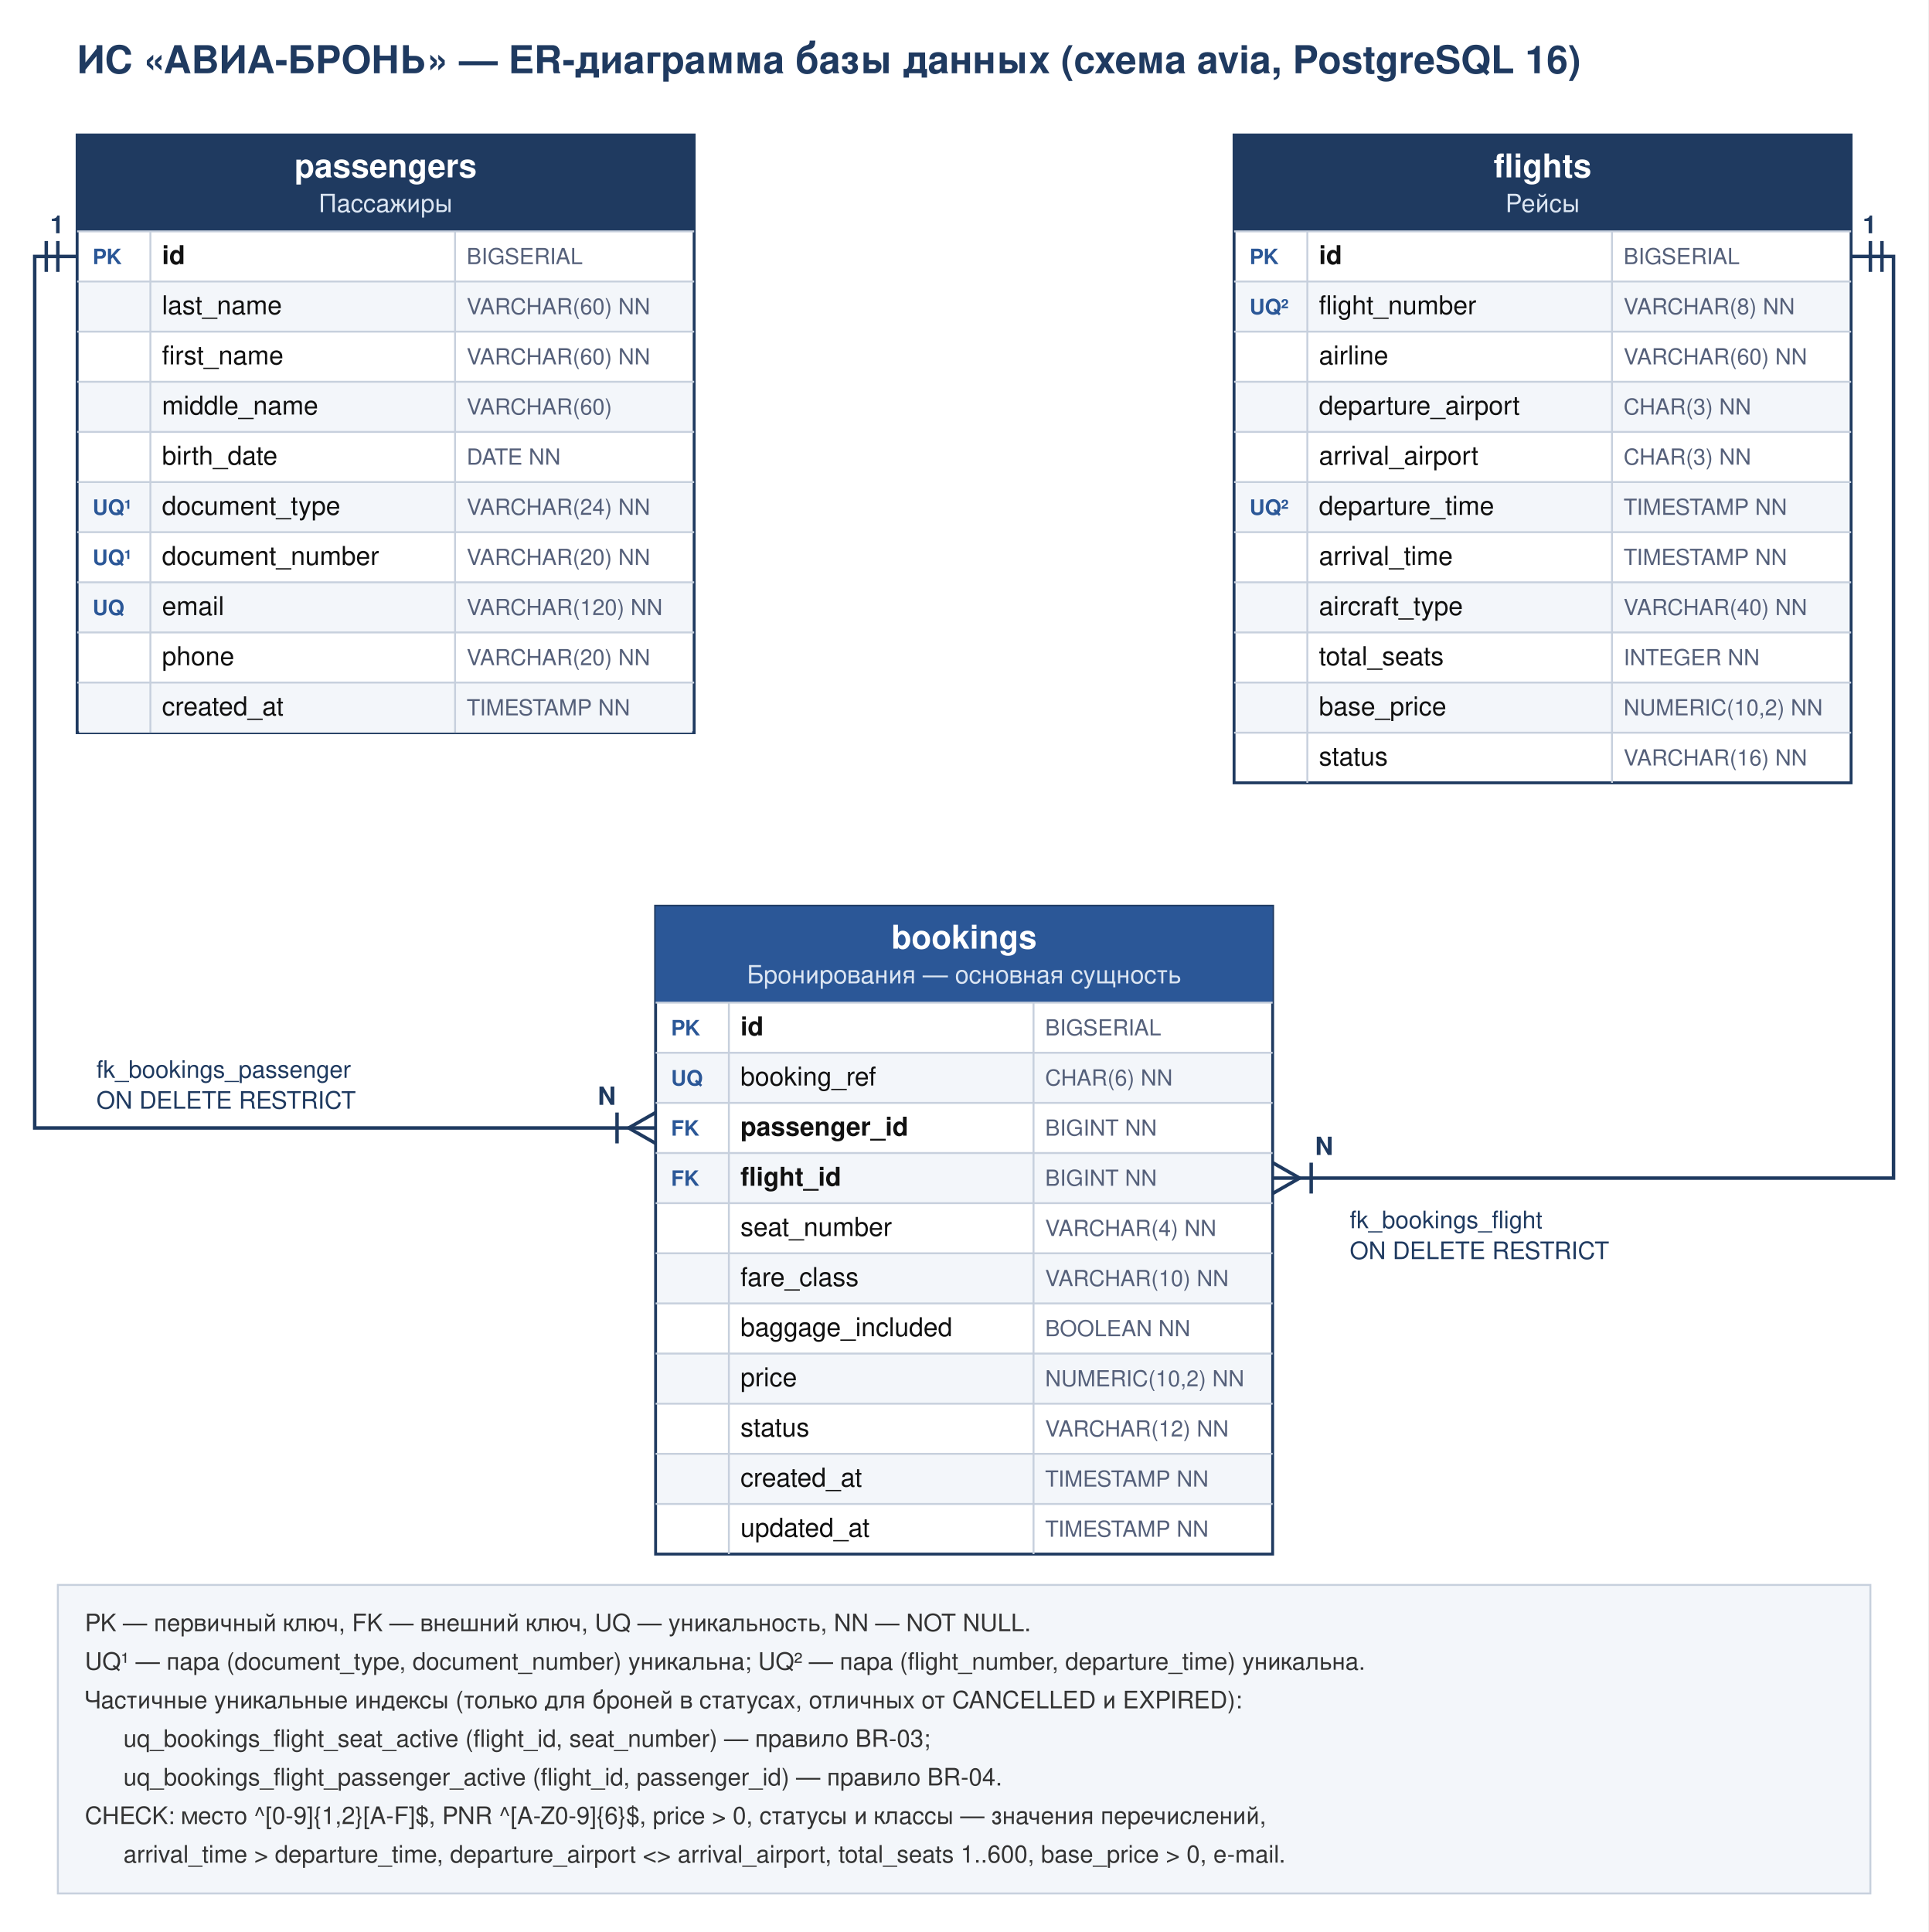
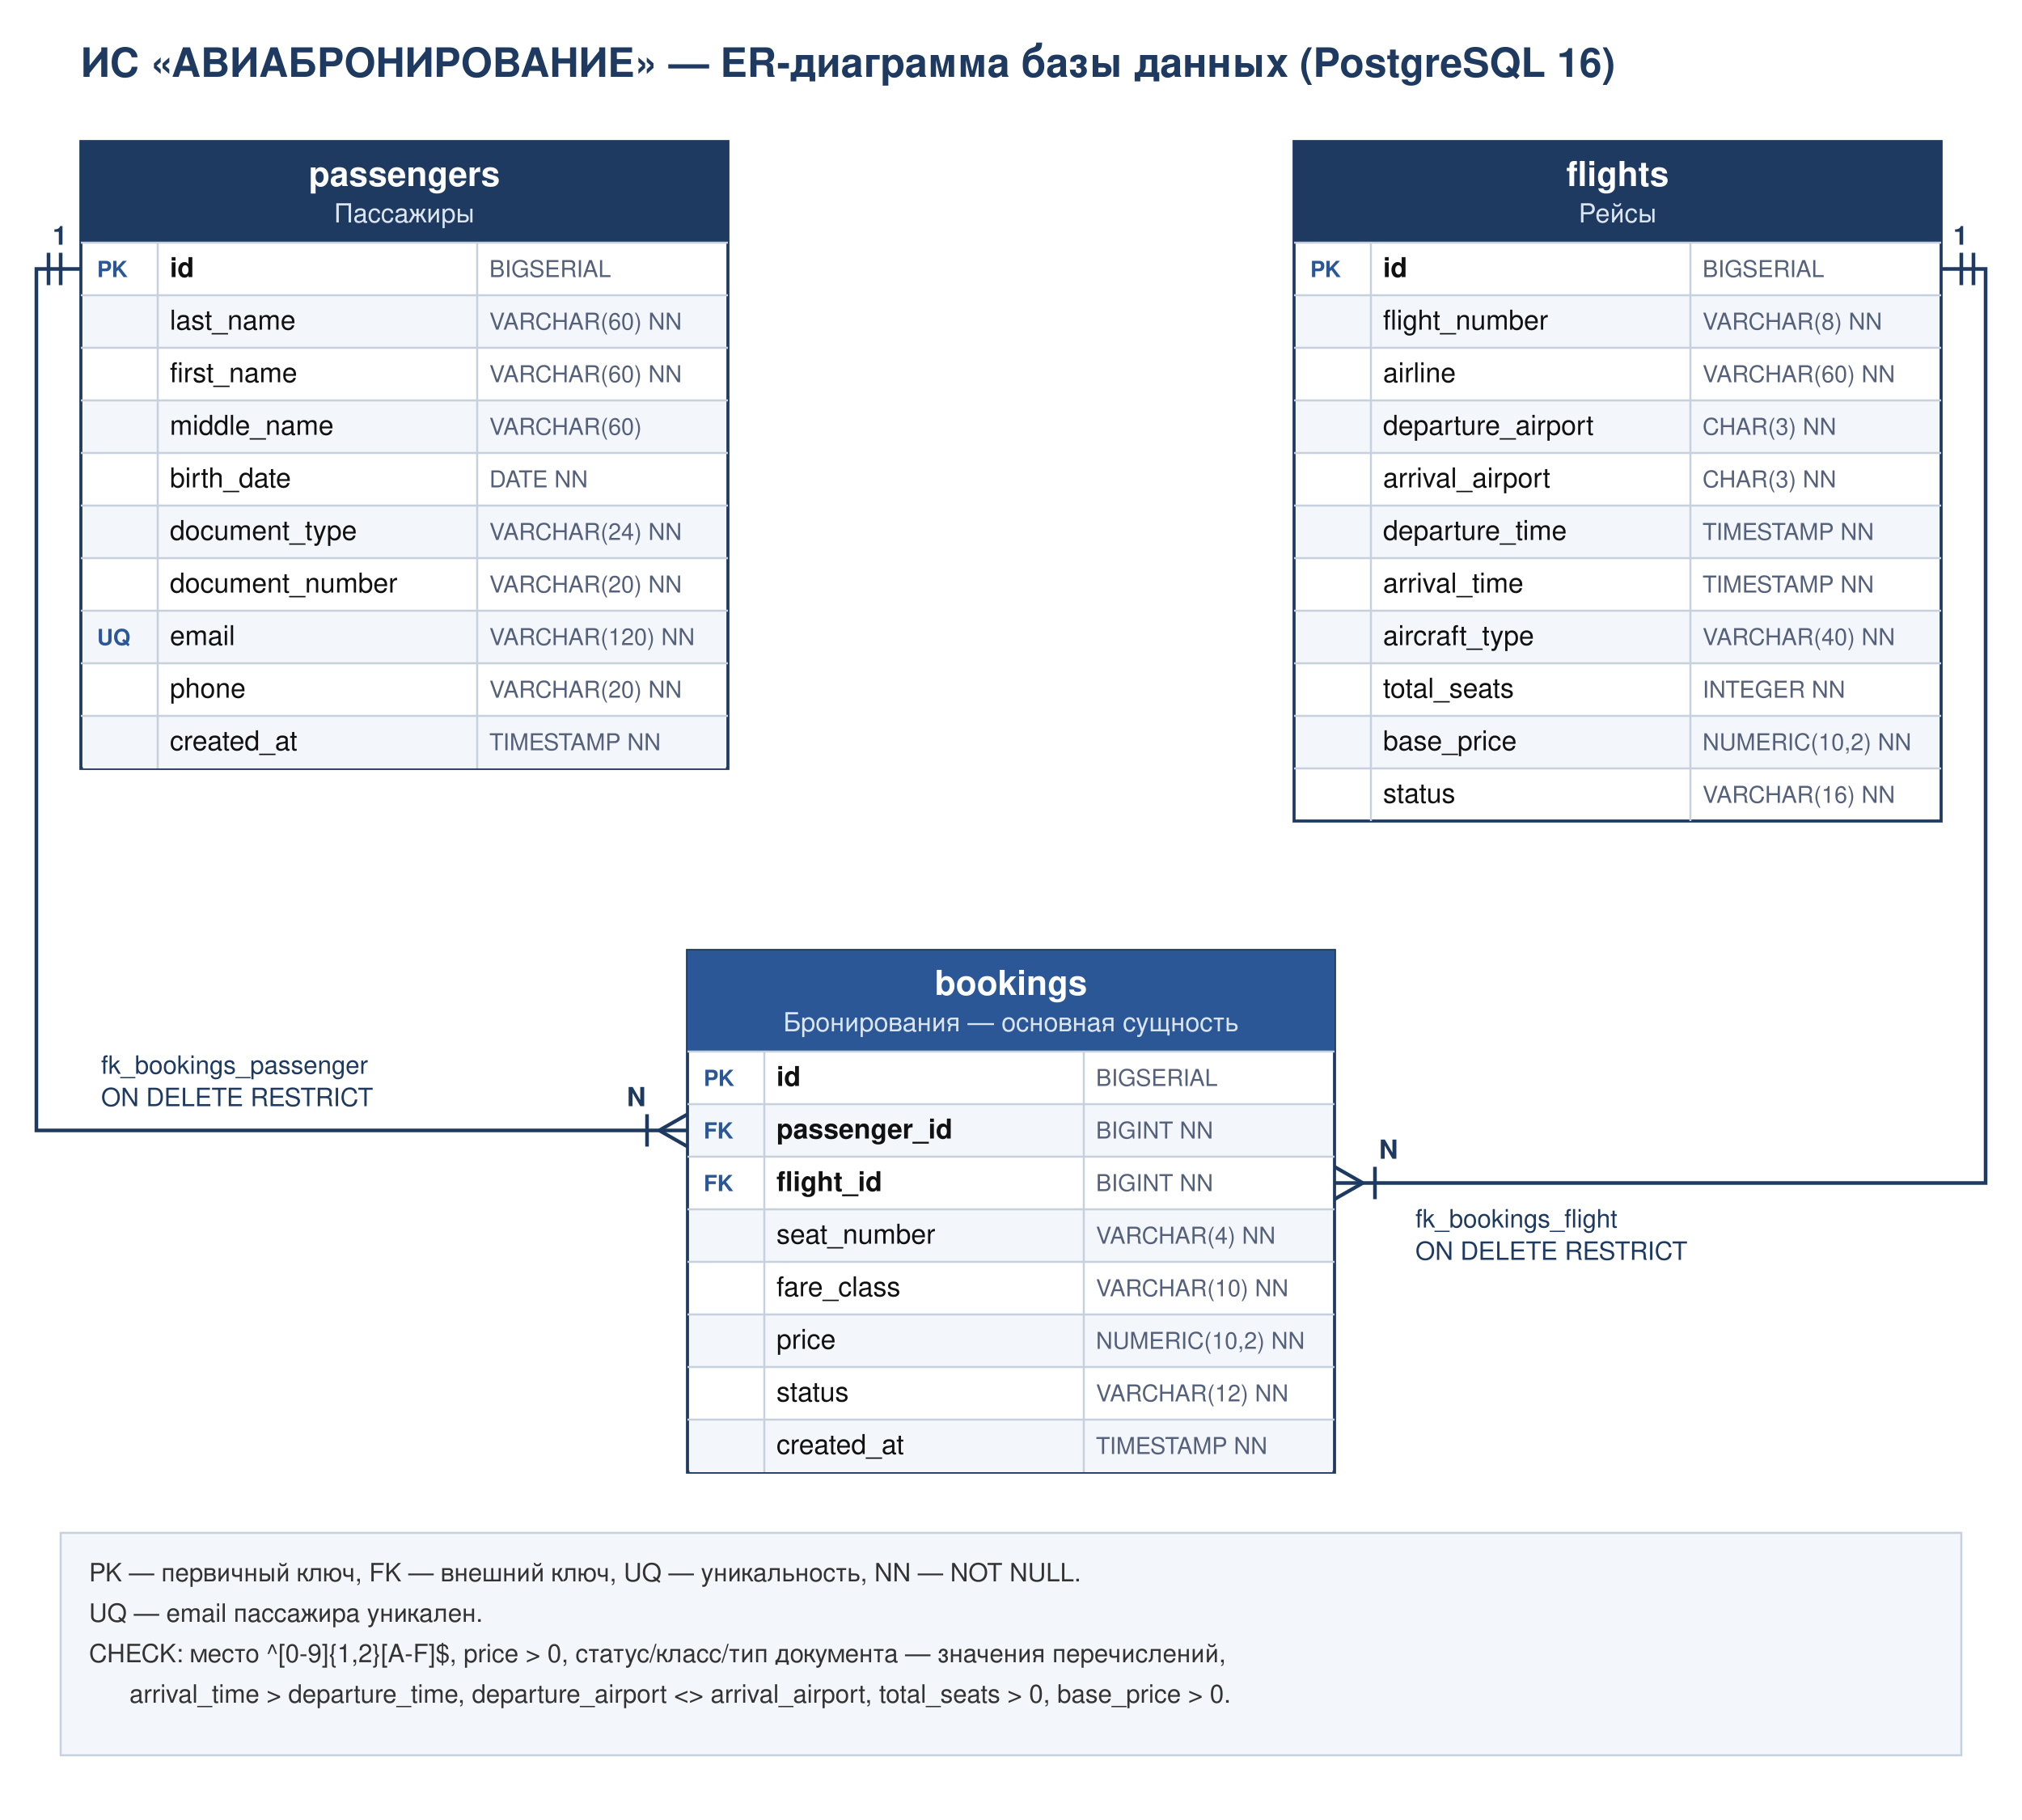
- <svg xmlns="http://www.w3.org/2000/svg" width="1000" height="1002" viewBox="0 0 1000 1002" font-family="Helvetica, Arial, sans-serif">
+ <svg xmlns="http://www.w3.org/2000/svg" width="1000" height="900" viewBox="0 0 1000 900" font-family="Helvetica, Arial, sans-serif">
  <style>
 .h{font-size:17px;font-weight:bold;fill:#fff;text-anchor:middle}
 .hs{font-size:13px;fill:#dbe5f2;text-anchor:middle}
 .k{font-size:11px;font-weight:bold;fill:#2b5797}
 .n{font-size:13.5px;fill:#111}
 .b{font-weight:bold}
 .t{font-size:11.5px;fill:#55607a}
 .grid{stroke:#c7d0dd;stroke-width:1}
 .rel{fill:none;stroke:#1f3a60;stroke-width:1.8}
 .lbl{font-size:12.5px;fill:#1f3a60}
 .card{font-size:13px;font-weight:bold;fill:#1f3a60}
 .title{font-size:20px;font-weight:bold;fill:#1f3a60}
 .note{font-size:12.5px;fill:#333}
</style>
  <rect width="100%" height="100%" fill="#ffffff" />
-   <text x="40" y="38" class="title">ИС «АВИА-БРОНЬ» — ER-диаграмма базы данных (схема avia, PostgreSQL 16)</text>
+   <text x="40" y="38" class="title">ИС «АВИАБРОНИРОВАНИЕ» — ER-диаграмма базы данных (PostgreSQL 16)</text>
  <g>
    <rect x="40" y="70" width="320" height="310" fill="#fff" stroke="#1f3a60" stroke-width="1.5" />
    <rect x="40" y="70" width="320" height="50" fill="#1f3a60" />
    <text x="200.0" y="92" class="h">passengers</text>
    <text x="200.0" y="110" class="hs">Пассажиры</text>
    <line x1="40" y1="120" x2="360" y2="120" class="grid" />
    <text x="48" y="137" class="k">PK</text>
    <text x="84" y="137" class="n b">id</text>
    <text x="242" y="137" class="t">BIGSERIAL</text>
    <rect x="41" y="146" width="318" height="26" fill="#f3f6fa" />
    <line x1="40" y1="146" x2="360" y2="146" class="grid" />
-     <text x="48" y="163" class="k" />
    <text x="84" y="163" class="n">last_name</text>
    <text x="242" y="163" class="t">VARCHAR(60) NN</text>
    <line x1="40" y1="172" x2="360" y2="172" class="grid" />
-     <text x="48" y="189" class="k" />
    <text x="84" y="189" class="n">first_name</text>
    <text x="242" y="189" class="t">VARCHAR(60) NN</text>
    <rect x="41" y="198" width="318" height="26" fill="#f3f6fa" />
    <line x1="40" y1="198" x2="360" y2="198" class="grid" />
-     <text x="48" y="215" class="k" />
    <text x="84" y="215" class="n">middle_name</text>
    <text x="242" y="215" class="t">VARCHAR(60)</text>
    <line x1="40" y1="224" x2="360" y2="224" class="grid" />
-     <text x="48" y="241" class="k" />
    <text x="84" y="241" class="n">birth_date</text>
    <text x="242" y="241" class="t">DATE NN</text>
    <rect x="41" y="250" width="318" height="26" fill="#f3f6fa" />
    <line x1="40" y1="250" x2="360" y2="250" class="grid" />
-     <text x="48" y="267" class="k">UQ¹</text>
    <text x="84" y="267" class="n">document_type</text>
    <text x="242" y="267" class="t">VARCHAR(24) NN</text>
    <line x1="40" y1="276" x2="360" y2="276" class="grid" />
-     <text x="48" y="293" class="k">UQ¹</text>
    <text x="84" y="293" class="n">document_number</text>
    <text x="242" y="293" class="t">VARCHAR(20) NN</text>
    <rect x="41" y="302" width="318" height="26" fill="#f3f6fa" />
    <line x1="40" y1="302" x2="360" y2="302" class="grid" />
    <text x="48" y="319" class="k">UQ</text>
    <text x="84" y="319" class="n">email</text>
    <text x="242" y="319" class="t">VARCHAR(120) NN</text>
    <line x1="40" y1="328" x2="360" y2="328" class="grid" />
-     <text x="48" y="345" class="k" />
    <text x="84" y="345" class="n">phone</text>
    <text x="242" y="345" class="t">VARCHAR(20) NN</text>
    <rect x="41" y="354" width="318" height="26" fill="#f3f6fa" />
    <line x1="40" y1="354" x2="360" y2="354" class="grid" />
-     <text x="48" y="371" class="k" />
    <text x="84" y="371" class="n">created_at</text>
    <text x="242" y="371" class="t">TIMESTAMP NN</text>
    <line x1="78" y1="120" x2="78" y2="380" class="grid" />
    <line x1="236" y1="120" x2="236" y2="380" class="grid" />
  </g>
  <g>
    <rect x="640" y="70" width="320" height="336" fill="#fff" stroke="#1f3a60" stroke-width="1.5" />
    <rect x="640" y="70" width="320" height="50" fill="#1f3a60" />
    <text x="800.0" y="92" class="h">flights</text>
    <text x="800.0" y="110" class="hs">Рейсы</text>
    <line x1="640" y1="120" x2="960" y2="120" class="grid" />
    <text x="648" y="137" class="k">PK</text>
    <text x="684" y="137" class="n b">id</text>
    <text x="842" y="137" class="t">BIGSERIAL</text>
    <rect x="641" y="146" width="318" height="26" fill="#f3f6fa" />
    <line x1="640" y1="146" x2="960" y2="146" class="grid" />
-     <text x="648" y="163" class="k">UQ²</text>
    <text x="684" y="163" class="n">flight_number</text>
    <text x="842" y="163" class="t">VARCHAR(8) NN</text>
    <line x1="640" y1="172" x2="960" y2="172" class="grid" />
-     <text x="648" y="189" class="k" />
    <text x="684" y="189" class="n">airline</text>
    <text x="842" y="189" class="t">VARCHAR(60) NN</text>
    <rect x="641" y="198" width="318" height="26" fill="#f3f6fa" />
    <line x1="640" y1="198" x2="960" y2="198" class="grid" />
-     <text x="648" y="215" class="k" />
    <text x="684" y="215" class="n">departure_airport</text>
    <text x="842" y="215" class="t">CHAR(3) NN</text>
    <line x1="640" y1="224" x2="960" y2="224" class="grid" />
-     <text x="648" y="241" class="k" />
    <text x="684" y="241" class="n">arrival_airport</text>
    <text x="842" y="241" class="t">CHAR(3) NN</text>
    <rect x="641" y="250" width="318" height="26" fill="#f3f6fa" />
    <line x1="640" y1="250" x2="960" y2="250" class="grid" />
-     <text x="648" y="267" class="k">UQ²</text>
    <text x="684" y="267" class="n">departure_time</text>
    <text x="842" y="267" class="t">TIMESTAMP NN</text>
    <line x1="640" y1="276" x2="960" y2="276" class="grid" />
-     <text x="648" y="293" class="k" />
    <text x="684" y="293" class="n">arrival_time</text>
    <text x="842" y="293" class="t">TIMESTAMP NN</text>
    <rect x="641" y="302" width="318" height="26" fill="#f3f6fa" />
    <line x1="640" y1="302" x2="960" y2="302" class="grid" />
-     <text x="648" y="319" class="k" />
    <text x="684" y="319" class="n">aircraft_type</text>
    <text x="842" y="319" class="t">VARCHAR(40) NN</text>
    <line x1="640" y1="328" x2="960" y2="328" class="grid" />
-     <text x="648" y="345" class="k" />
    <text x="684" y="345" class="n">total_seats</text>
    <text x="842" y="345" class="t">INTEGER NN</text>
    <rect x="641" y="354" width="318" height="26" fill="#f3f6fa" />
    <line x1="640" y1="354" x2="960" y2="354" class="grid" />
-     <text x="648" y="371" class="k" />
    <text x="684" y="371" class="n">base_price</text>
    <text x="842" y="371" class="t">NUMERIC(10,2) NN</text>
    <line x1="640" y1="380" x2="960" y2="380" class="grid" />
-     <text x="648" y="397" class="k" />
    <text x="684" y="397" class="n">status</text>
    <text x="842" y="397" class="t">VARCHAR(16) NN</text>
    <line x1="678" y1="120" x2="678" y2="406" class="grid" />
    <line x1="836" y1="120" x2="836" y2="406" class="grid" />
  </g>
  <g>
-     <rect x="340" y="470" width="320" height="336" fill="#fff" stroke="#1f3a60" stroke-width="1.5" />
+     <rect x="340" y="470" width="320" height="258" fill="#fff" stroke="#1f3a60" stroke-width="1.5" />
    <rect x="340" y="470" width="320" height="50" fill="#2b5797" />
    <text x="500.0" y="492" class="h">bookings</text>
    <text x="500.0" y="510" class="hs">Бронирования — основная сущность</text>
    <line x1="340" y1="520" x2="660" y2="520" class="grid" />
    <text x="348" y="537" class="k">PK</text>
    <text x="384" y="537" class="n b">id</text>
    <text x="542" y="537" class="t">BIGSERIAL</text>
    <rect x="341" y="546" width="318" height="26" fill="#f3f6fa" />
    <line x1="340" y1="546" x2="660" y2="546" class="grid" />
-     <text x="348" y="563" class="k">UQ</text>
-     <text x="384" y="563" class="n">booking_ref</text>
-     <text x="542" y="563" class="t">CHAR(6) NN</text>
+     <text x="348" y="563" class="k">FK</text>
+     <text x="384" y="563" class="n b">passenger_id</text>
+     <text x="542" y="563" class="t">BIGINT NN</text>
    <line x1="340" y1="572" x2="660" y2="572" class="grid" />
    <text x="348" y="589" class="k">FK</text>
-     <text x="384" y="589" class="n b">passenger_id</text>
+     <text x="384" y="589" class="n b">flight_id</text>
    <text x="542" y="589" class="t">BIGINT NN</text>
    <rect x="341" y="598" width="318" height="26" fill="#f3f6fa" />
    <line x1="340" y1="598" x2="660" y2="598" class="grid" />
-     <text x="348" y="615" class="k">FK</text>
-     <text x="384" y="615" class="n b">flight_id</text>
-     <text x="542" y="615" class="t">BIGINT NN</text>
+     <text x="384" y="615" class="n">seat_number</text>
+     <text x="542" y="615" class="t">VARCHAR(4) NN</text>
    <line x1="340" y1="624" x2="660" y2="624" class="grid" />
-     <text x="348" y="641" class="k" />
-     <text x="384" y="641" class="n">seat_number</text>
-     <text x="542" y="641" class="t">VARCHAR(4) NN</text>
+     <text x="384" y="641" class="n">fare_class</text>
+     <text x="542" y="641" class="t">VARCHAR(10) NN</text>
    <rect x="341" y="650" width="318" height="26" fill="#f3f6fa" />
    <line x1="340" y1="650" x2="660" y2="650" class="grid" />
-     <text x="348" y="667" class="k" />
-     <text x="384" y="667" class="n">fare_class</text>
-     <text x="542" y="667" class="t">VARCHAR(10) NN</text>
+     <text x="384" y="667" class="n">price</text>
+     <text x="542" y="667" class="t">NUMERIC(10,2) NN</text>
    <line x1="340" y1="676" x2="660" y2="676" class="grid" />
-     <text x="348" y="693" class="k" />
-     <text x="384" y="693" class="n">baggage_included</text>
-     <text x="542" y="693" class="t">BOOLEAN NN</text>
+     <text x="384" y="693" class="n">status</text>
+     <text x="542" y="693" class="t">VARCHAR(12) NN</text>
    <rect x="341" y="702" width="318" height="26" fill="#f3f6fa" />
    <line x1="340" y1="702" x2="660" y2="702" class="grid" />
-     <text x="348" y="719" class="k" />
-     <text x="384" y="719" class="n">price</text>
-     <text x="542" y="719" class="t">NUMERIC(10,2) NN</text>
-     <line x1="340" y1="728" x2="660" y2="728" class="grid" />
-     <text x="348" y="745" class="k" />
-     <text x="384" y="745" class="n">status</text>
-     <text x="542" y="745" class="t">VARCHAR(12) NN</text>
-     <rect x="341" y="754" width="318" height="26" fill="#f3f6fa" />
-     <line x1="340" y1="754" x2="660" y2="754" class="grid" />
-     <text x="348" y="771" class="k" />
-     <text x="384" y="771" class="n">created_at</text>
-     <text x="542" y="771" class="t">TIMESTAMP NN</text>
-     <line x1="340" y1="780" x2="660" y2="780" class="grid" />
-     <text x="348" y="797" class="k" />
-     <text x="384" y="797" class="n">updated_at</text>
-     <text x="542" y="797" class="t">TIMESTAMP NN</text>
-     <line x1="378" y1="520" x2="378" y2="806" class="grid" />
-     <line x1="536" y1="520" x2="536" y2="806" class="grid" />
+     <text x="384" y="719" class="n">created_at</text>
+     <text x="542" y="719" class="t">TIMESTAMP NN</text>
+     <line x1="378" y1="520" x2="378" y2="728" class="grid" />
+     <line x1="536" y1="520" x2="536" y2="728" class="grid" />
  </g>
-   <path class="rel" d="M40,133.0 H18 V585.0 H340" />
+   <path class="rel" d="M40,133.0 H18 V559.0 H340" />
  <line class="rel" x1="30" y1="125.0" x2="30" y2="141.0" />
  <line class="rel" x1="24" y1="125.0" x2="24" y2="141.0" />
-   <path class="rel" d="M326,585.0 L340,577.0 M326,585.0 L340,593.0" />
-   <line class="rel" x1="320" y1="577.0" x2="320" y2="593.0" />
+   <path class="rel" d="M326,559.0 L340,551.0 M326,559.0 L340,567.0" />
+   <line class="rel" x1="320" y1="551.0" x2="320" y2="567.0" />
  <text x="26" y="121.0" class="card">1</text>
-   <text x="310" y="573.0" class="card">N</text>
-   <text x="50" y="559.0" class="lbl">fk_bookings_passenger</text>
-   <text x="50" y="575.0" class="lbl">ON DELETE RESTRICT</text>
-   <path class="rel" d="M960,133.0 H982 V611.0 H660" />
+   <text x="310" y="547.0" class="card">N</text>
+   <text x="50" y="531.0" class="lbl">fk_bookings_passenger</text>
+   <text x="50" y="547.0" class="lbl">ON DELETE RESTRICT</text>
+   <path class="rel" d="M960,133.0 H982 V585.0 H660" />
  <line class="rel" x1="970" y1="125.0" x2="970" y2="141.0" />
  <line class="rel" x1="976" y1="125.0" x2="976" y2="141.0" />
-   <path class="rel" d="M674,611.0 L660,603.0 M674,611.0 L660,619.0" />
-   <line class="rel" x1="680" y1="603.0" x2="680" y2="619.0" />
+   <path class="rel" d="M674,585.0 L660,577.0 M674,585.0 L660,593.0" />
+   <line class="rel" x1="680" y1="577.0" x2="680" y2="593.0" />
  <text x="966" y="121.0" class="card">1</text>
-   <text x="682" y="599.0" class="card">N</text>
-   <text x="700" y="637.0" class="lbl">fk_bookings_flight</text>
-   <text x="700" y="653.0" class="lbl">ON DELETE RESTRICT</text>
-   <rect x="30" y="822" width="940" height="160" fill="#f3f6fa" stroke="#c7d0dd" />
-   <text x="44" y="846" class="note">PK — первичный ключ, FK — внешний ключ, UQ — уникальность, NN — NOT NULL.</text>
-   <text x="44" y="866" class="note">UQ¹ — пара (document_type, document_number) уникальна; UQ² — пара (flight_number, departure_time) уникальна.</text>
-   <text x="44" y="886" class="note">Частичные уникальные индексы (только для броней в статусах, отличных от CANCELLED и EXPIRED):</text>
-   <text x="64" y="906" class="note">uq_bookings_flight_seat_active (flight_id, seat_number) — правило BR-03;</text>
-   <text x="64" y="926" class="note">uq_bookings_flight_passenger_active (flight_id, passenger_id) — правило BR-04.</text>
-   <text x="44" y="946" class="note">CHECK: место ^[0-9]{1,2}[A-F]$, PNR ^[A-Z0-9]{6}$, price &gt; 0, статусы и классы — значения перечислений,</text>
-   <text x="64" y="966" class="note">arrival_time &gt; departure_time, departure_airport &lt;&gt; arrival_airport, total_seats 1..600, base_price &gt; 0, e-mail.</text>
+   <text x="682" y="573.0" class="card">N</text>
+   <text x="700" y="607.0" class="lbl">fk_bookings_flight</text>
+   <text x="700" y="623.0" class="lbl">ON DELETE RESTRICT</text>
+   <rect x="30" y="758" width="940" height="110" fill="#f3f6fa" stroke="#c7d0dd" />
+   <text x="44" y="782" class="note">PK — первичный ключ, FK — внешний ключ, UQ — уникальность, NN — NOT NULL.</text>
+   <text x="44" y="802" class="note">UQ — email пассажира уникален.</text>
+   <text x="44" y="822" class="note">CHECK: место ^[0-9]{1,2}[A-F]$, price &gt; 0, статус/класс/тип документа — значения перечислений,</text>
+   <text x="64" y="842" class="note">arrival_time &gt; departure_time, departure_airport &lt;&gt; arrival_airport, total_seats &gt; 0, base_price &gt; 0.</text>
</svg>
